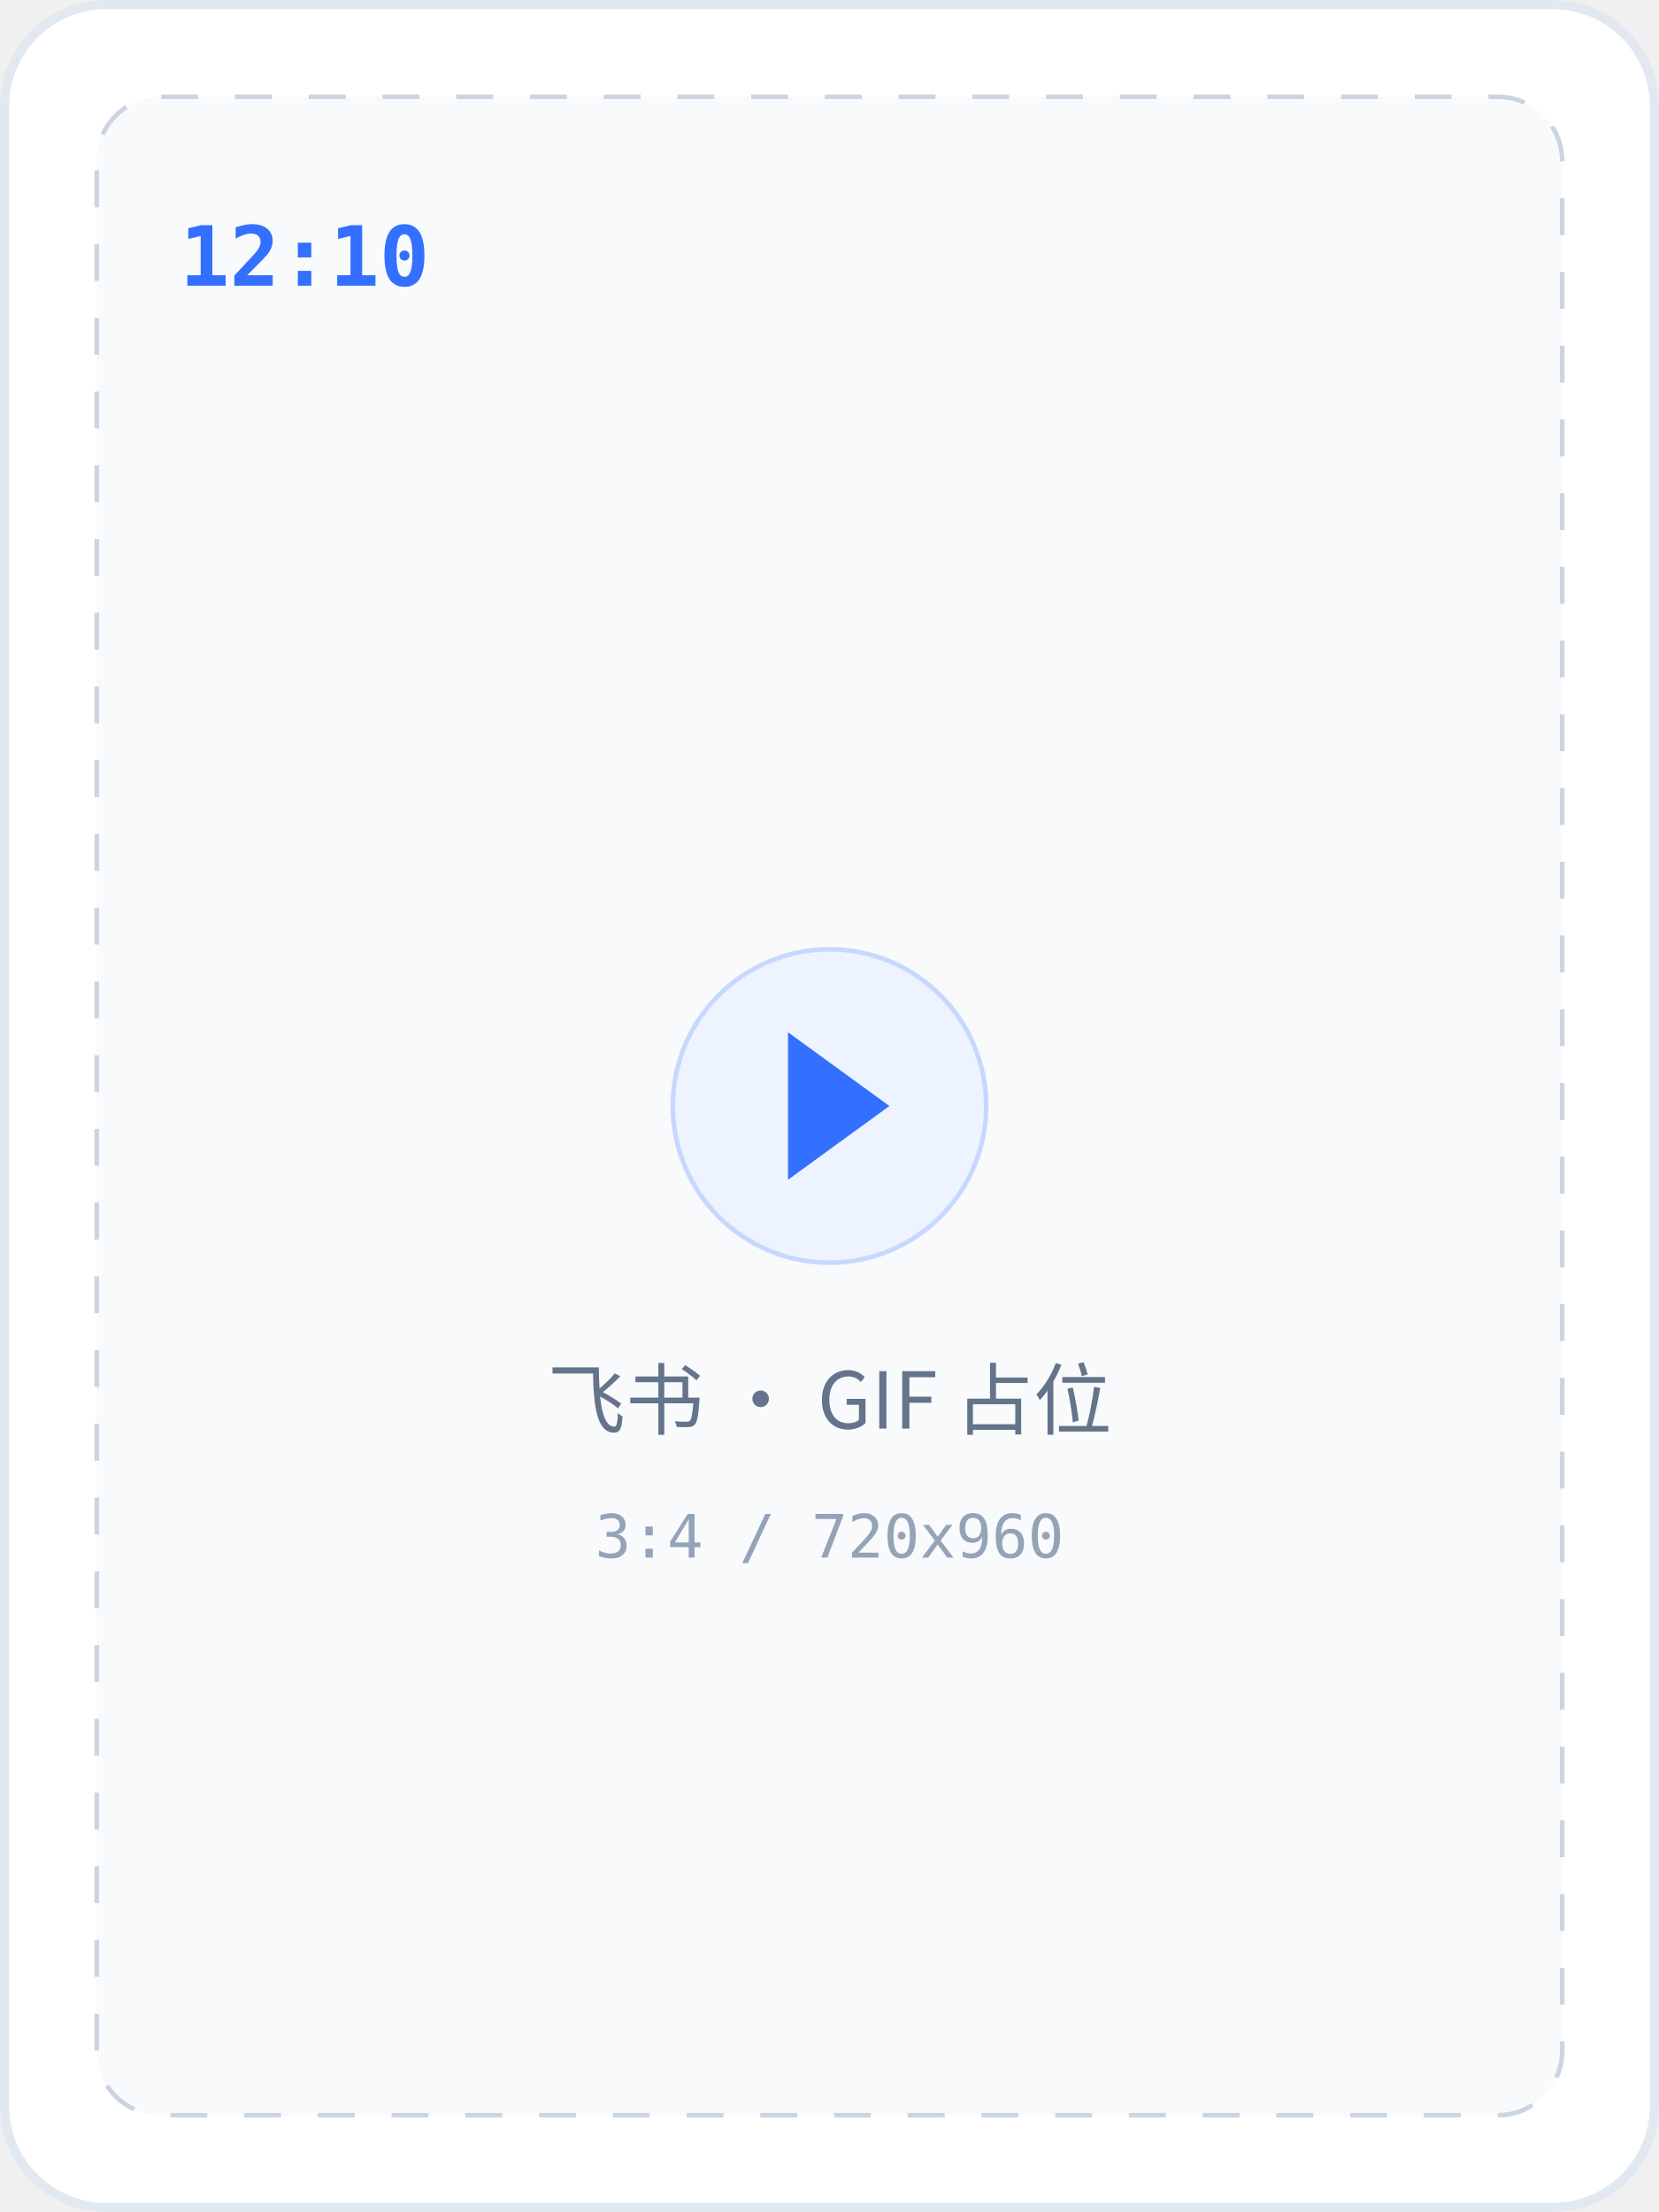
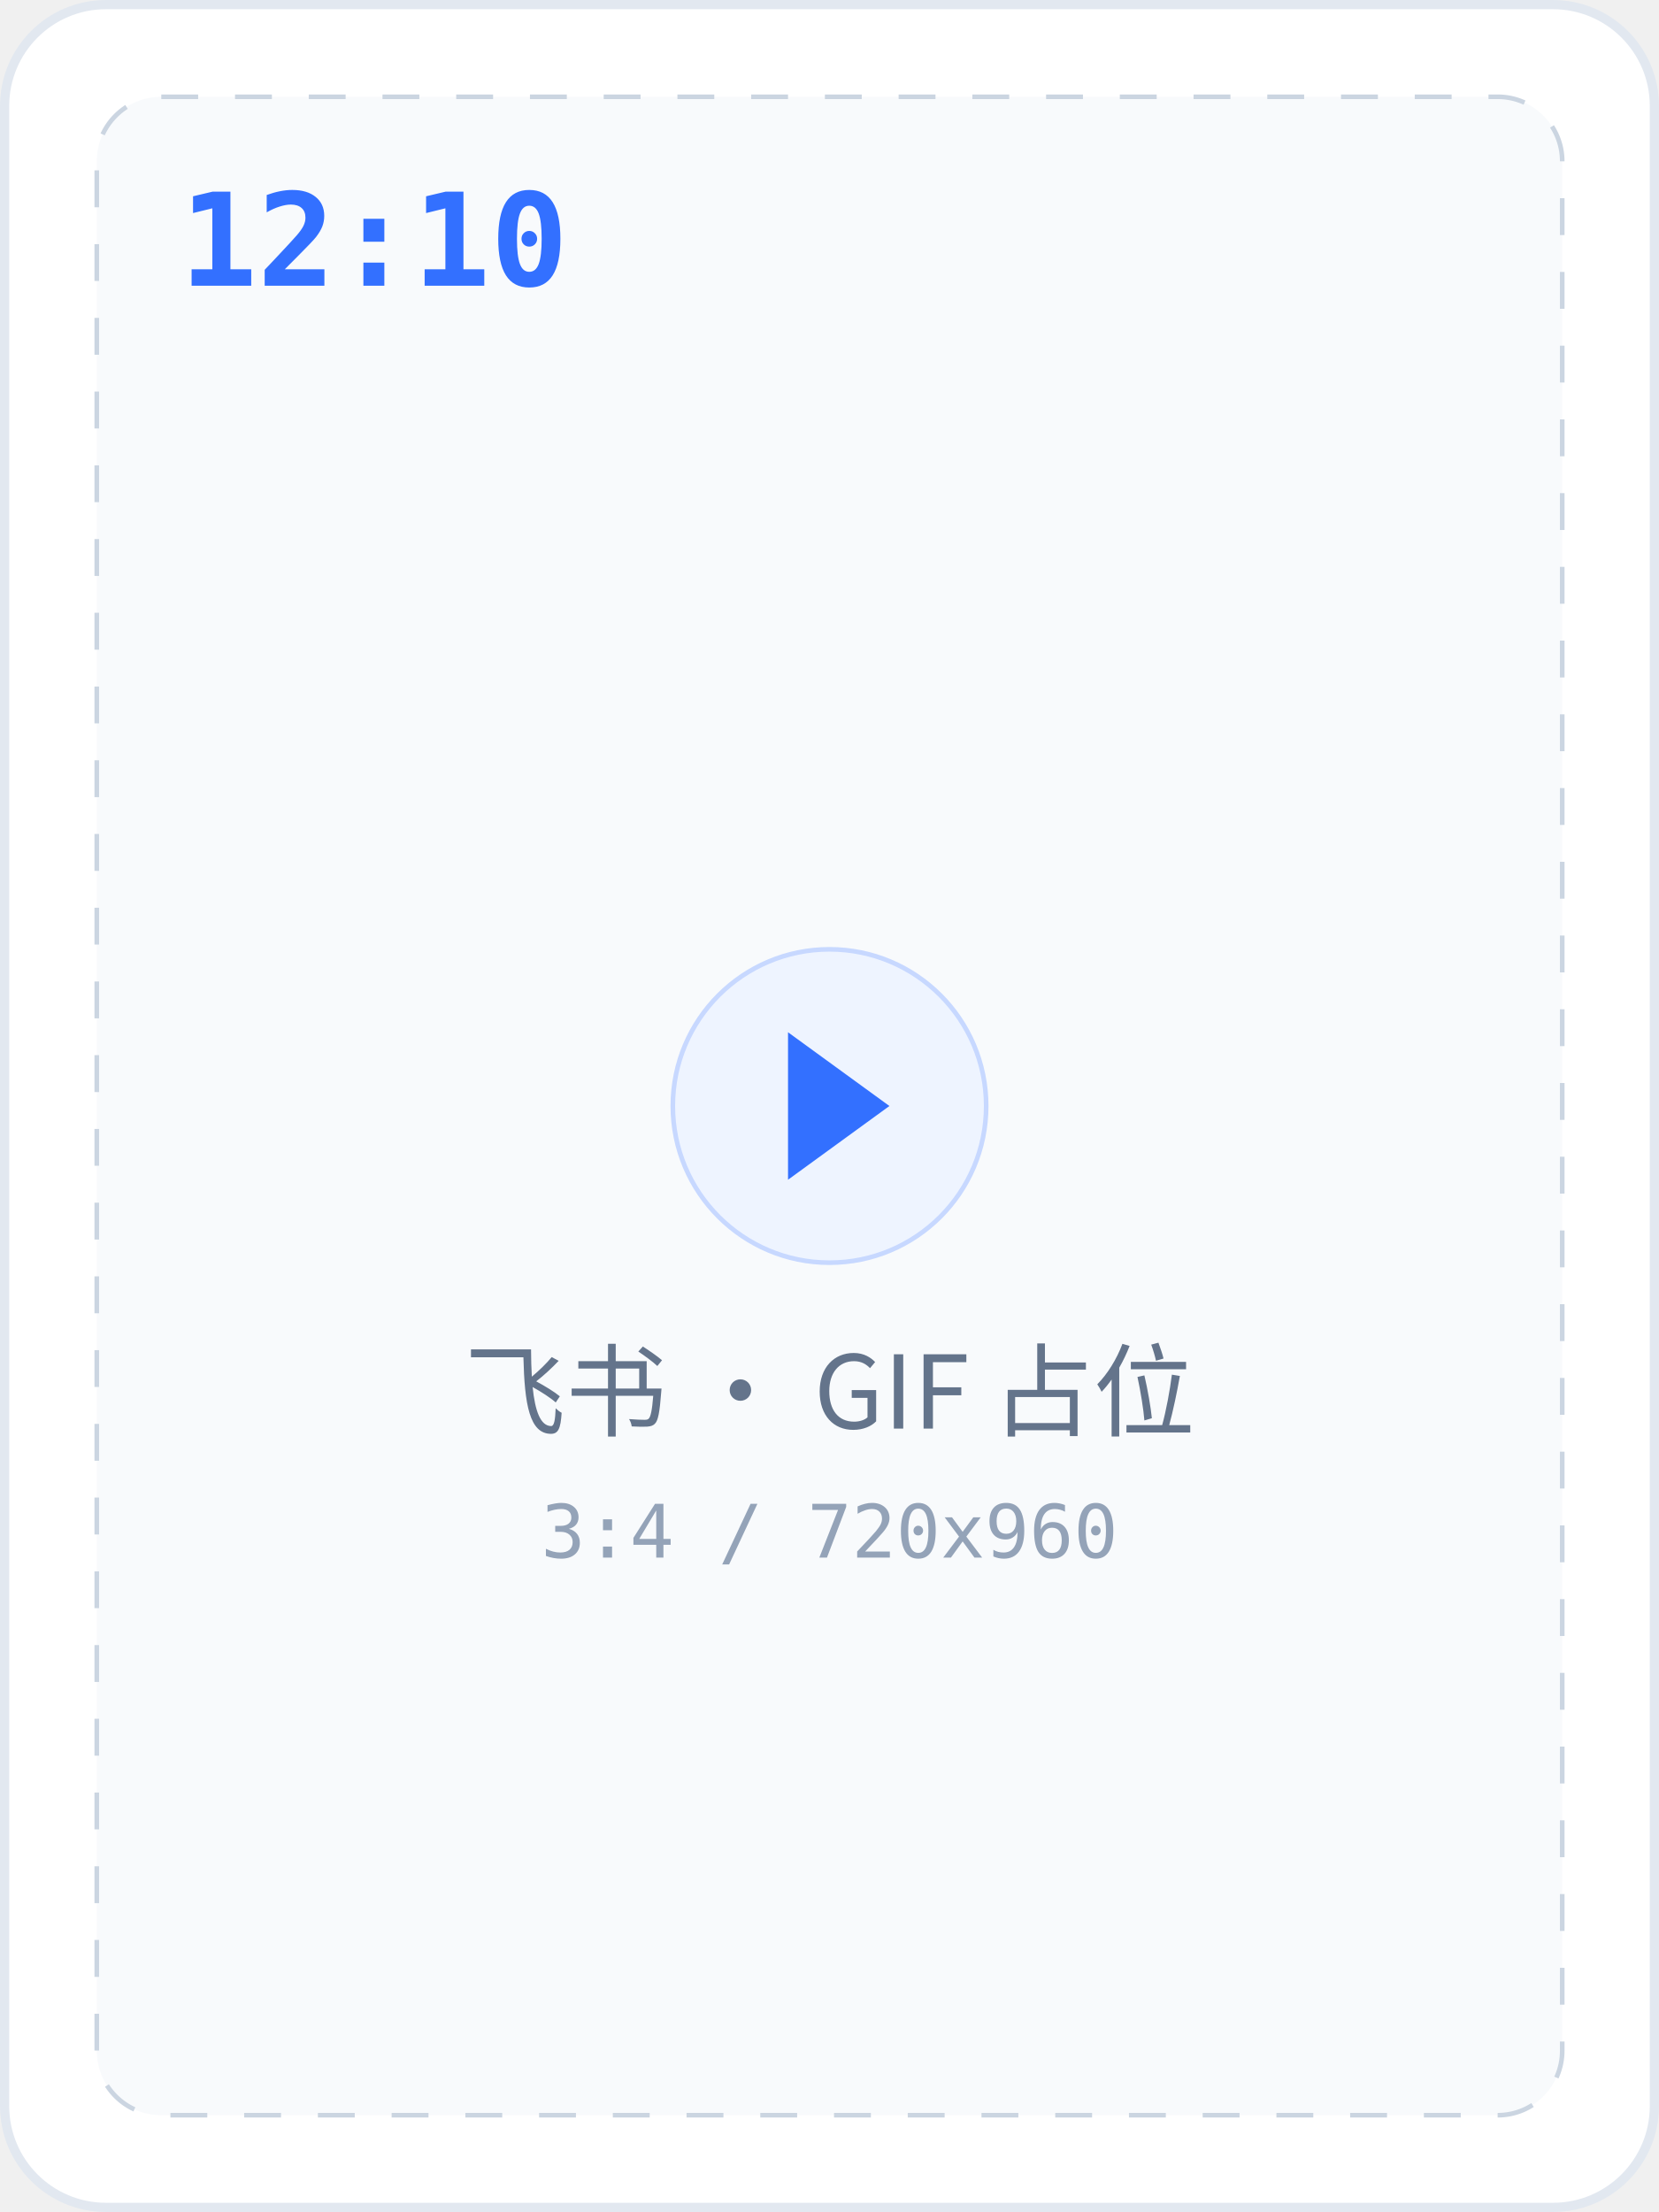
<svg xmlns="http://www.w3.org/2000/svg" width="360" height="480" viewBox="0 0 360 480" fill="none">
  <rect x="1" y="1" width="358" height="478" rx="22" fill="#FFFFFF" stroke="#E2E8F0" stroke-width="2" />
  <rect x="21" y="21" width="318" height="438" rx="14" fill="#F8FAFC" stroke="#CBD5E1" stroke-dasharray="8 8" />
-   <text x="39" y="62" fill="#3370FF" font-size="18" font-family="ui-monospace, monospace" font-weight="600">12:10</text>
+   <text x="39" y="62" fill="#3370FF" font-size="28" font-family="ui-monospace, monospace" font-weight="600">12:10</text>
  <circle cx="180" cy="240" r="34" fill="#EEF4FF" stroke="#C7D8FF" />
  <path d="M171 224L193 240L171 256V224Z" fill="#3370FF" />
-   <text x="180" y="310" fill="#64748B" font-size="17" text-anchor="middle" font-family="-apple-system, 'Noto Sans CJK SC', sans-serif">飞书 · GIF 占位</text>
-   <text x="180" y="338" fill="#94A3B8" font-size="13" text-anchor="middle" font-family="ui-monospace, monospace">3:4 / 720x960</text>
+   <text x="180" y="310" fill="#64748B" font-size="22" text-anchor="middle" font-family="-apple-system, 'Noto Sans CJK SC', sans-serif">飞书 · GIF 占位</text>
+   <text x="180" y="338" fill="#94A3B8" font-size="16" text-anchor="middle" font-family="ui-monospace, monospace">3:4 / 720x960</text>
</svg>
